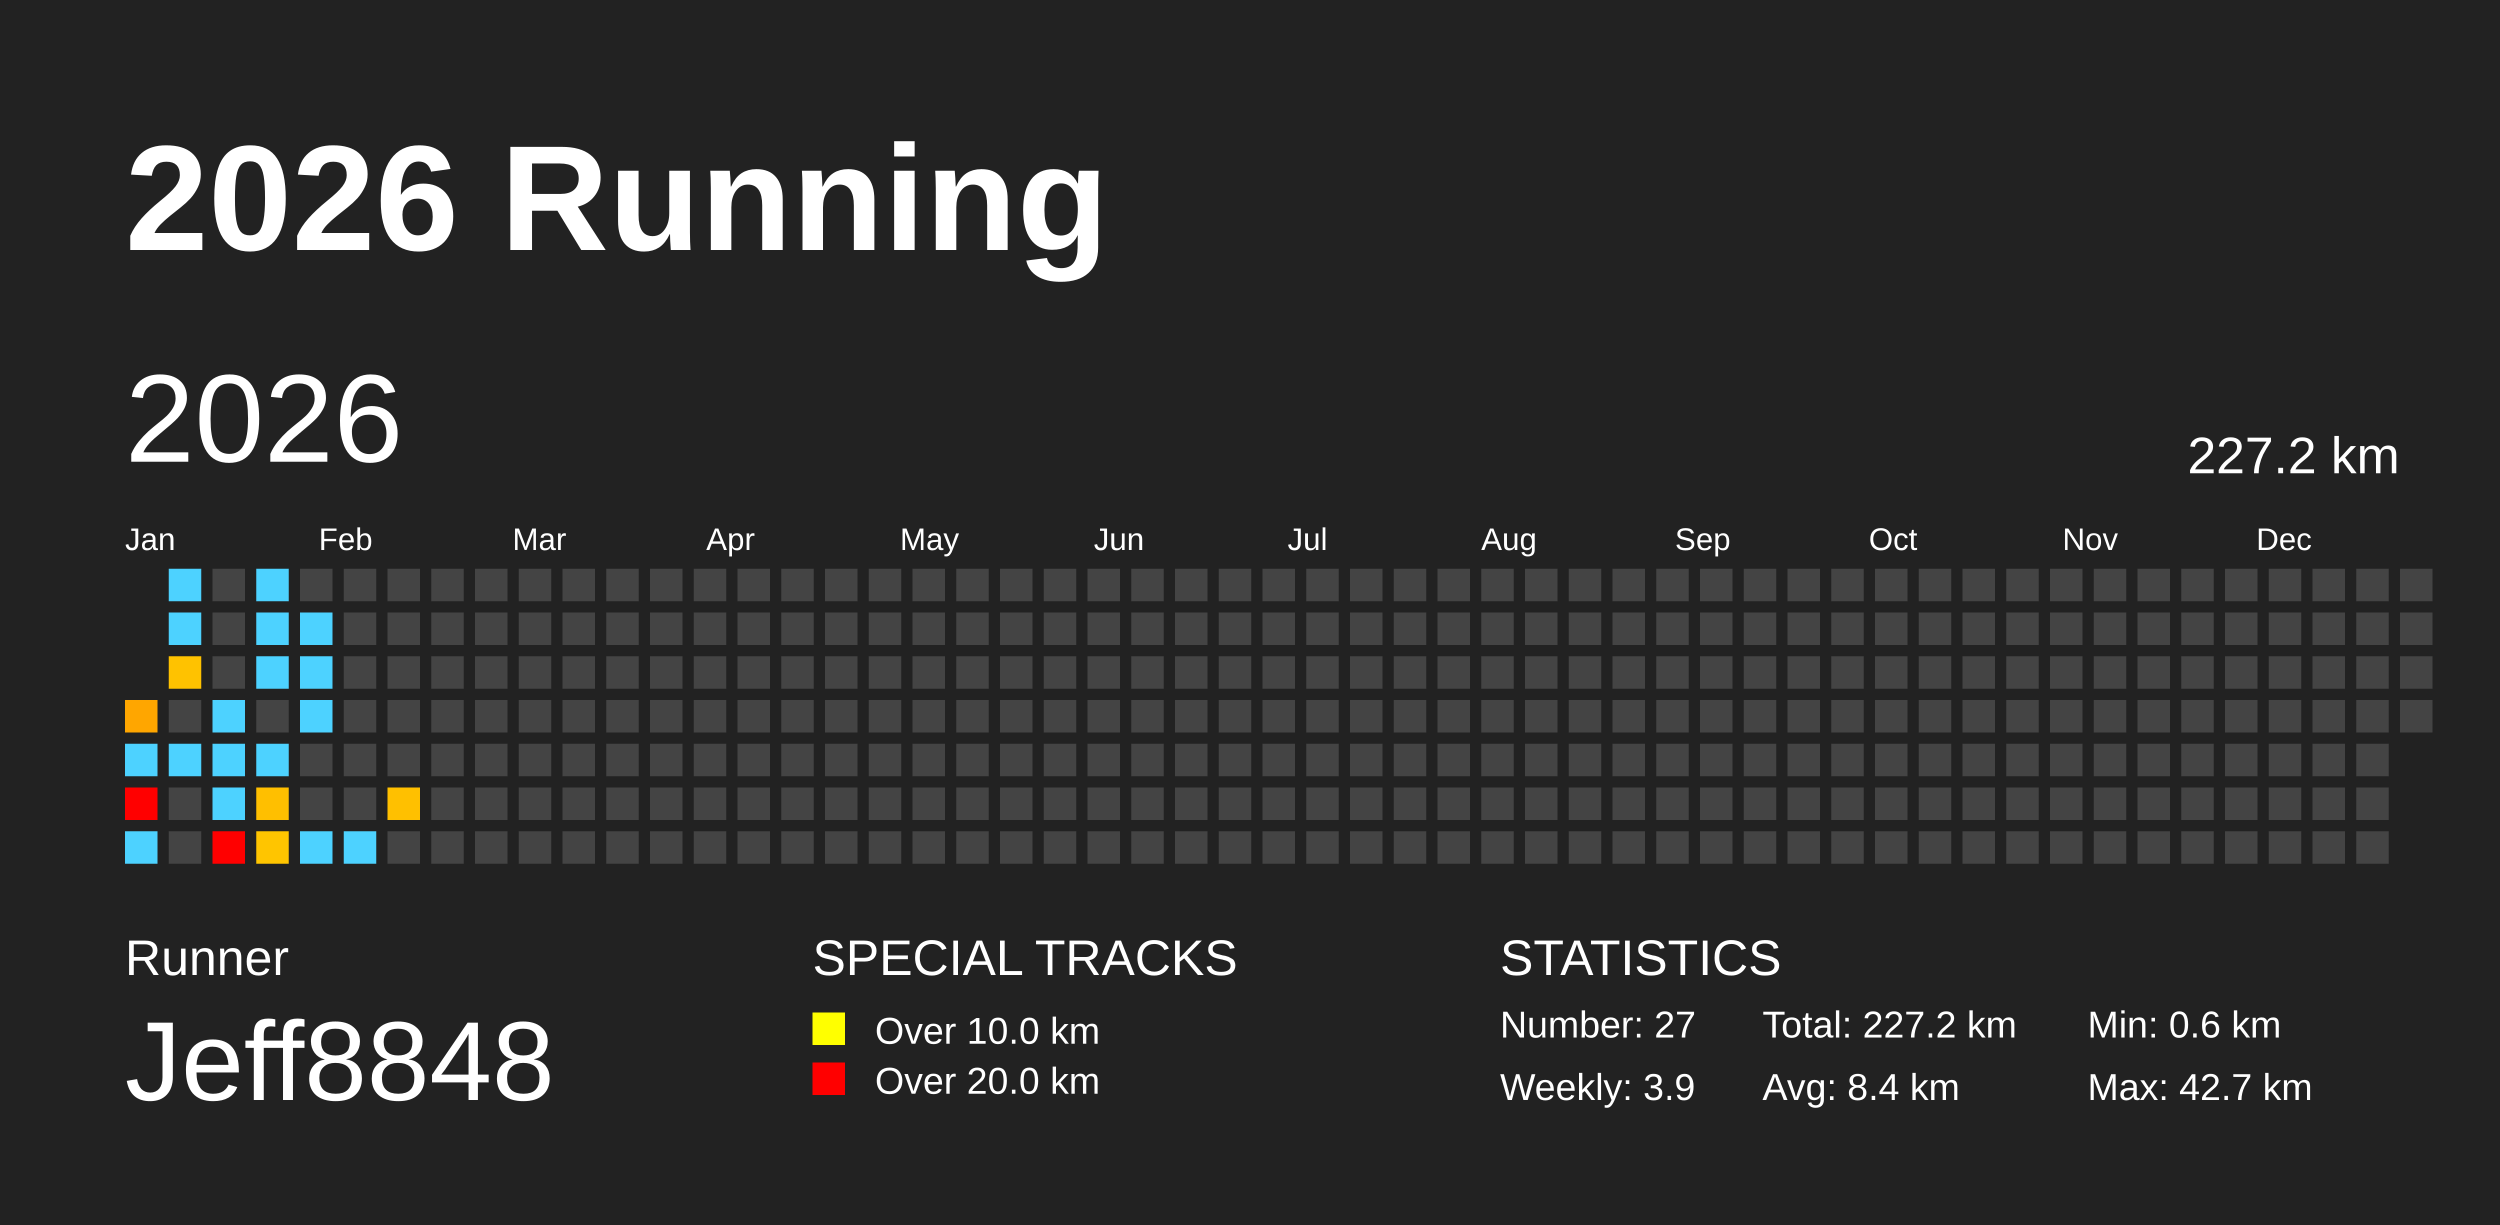
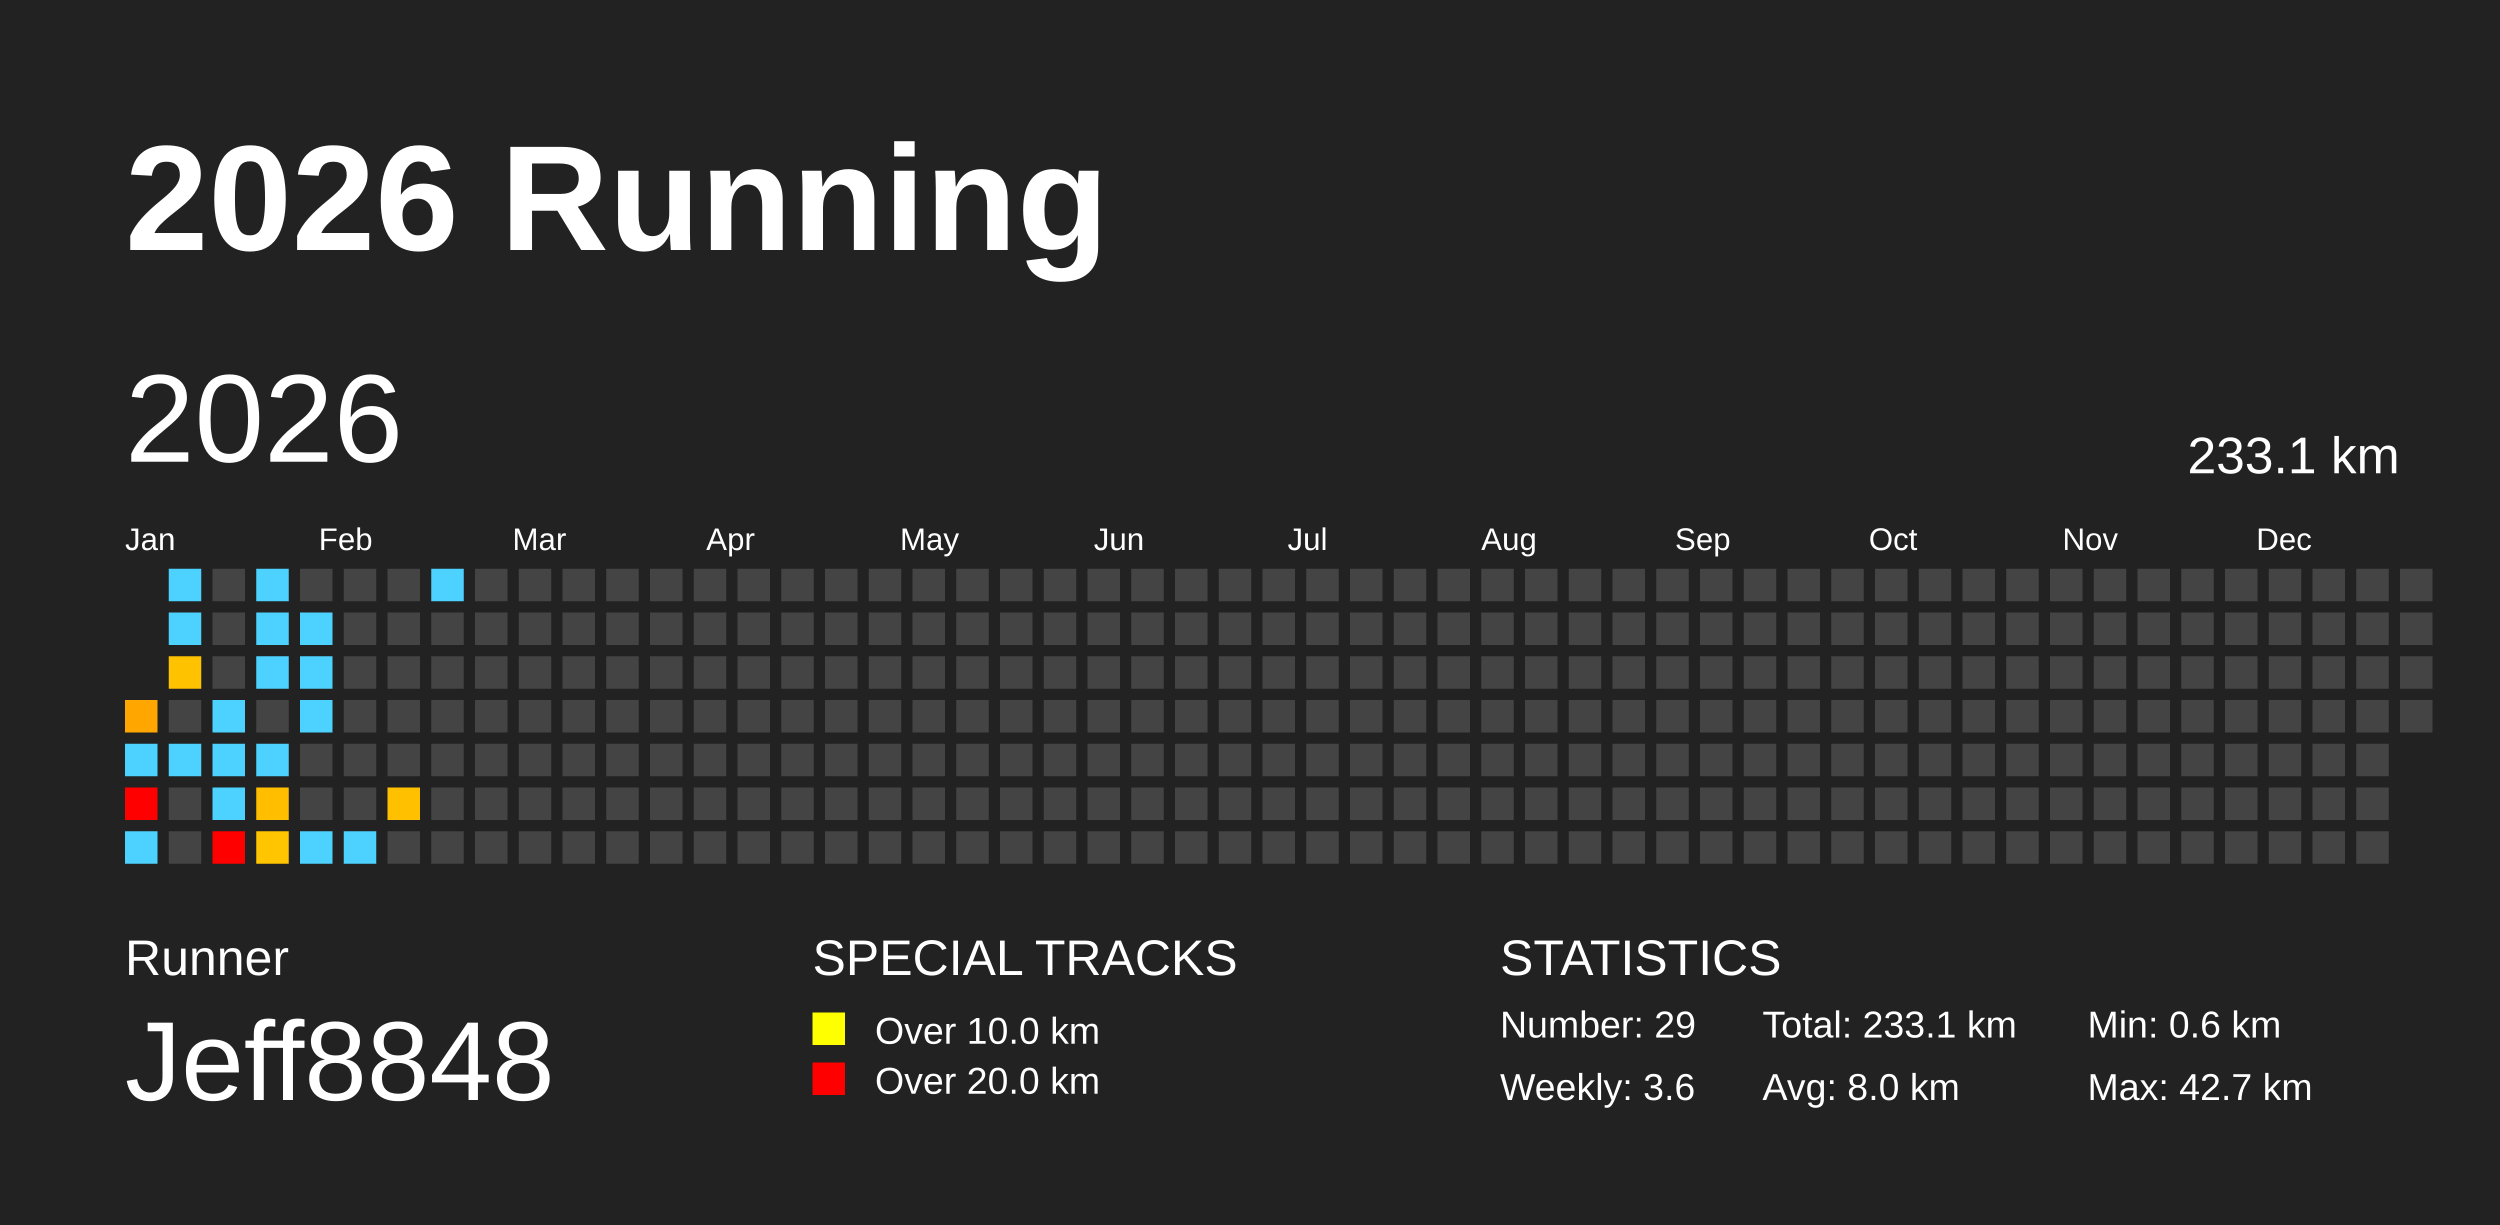
<svg xmlns="http://www.w3.org/2000/svg" baseProfile="full" height="98mm" version="1.1" viewBox="0,0,200,98" width="200mm">
  <defs />
  <rect fill="#222222" height="98" width="200" x="0" y="0" />
  <text fill="#FFFFFF" style="font-size:12px; font-family:Arial; font-weight:bold;" x="10" y="20">2026 Running</text>
  <text fill="#FFFFFF" style="font-size:4px; font-family:Arial" x="10" y="78">Runner</text>
  <text fill="#FFFFFF" style="font-size:9px; font-family:Arial" x="10" y="88">Jeff8848</text>
  <text fill="#FFFFFF" style="font-size:4px; font-family:Arial" x="65" y="78">SPECIAL TRACKS</text>
  <rect fill="yellow" height="2.6" width="2.6" x="65" y="81" />
  <text fill="#FFFFFF" style="font-size:3px; font-family:Arial" x="70" y="83.5">Over 10.0 km</text>
  <rect fill="red" height="2.6" width="2.6" x="65" y="85" />
  <text fill="#FFFFFF" style="font-size:3px; font-family:Arial" x="70" y="87.5">Over 20.0 km</text>
  <text fill="#FFFFFF" style="font-size:4px; font-family:Arial" x="120" y="78">STATISTICS</text>
-   <text fill="#FFFFFF" style="font-size:3px; font-family:Arial" x="120" y="83">Number: 27</text>
-   <text fill="#FFFFFF" style="font-size:3px; font-family:Arial" x="120" y="88">Weekly: 3.9</text>
-   <text fill="#FFFFFF" style="font-size:3px; font-family:Arial" x="141" y="83">Total: 227.2 km</text>
-   <text fill="#FFFFFF" style="font-size:3px; font-family:Arial" x="141" y="88">Avg: 8.4 km</text>
+   <text fill="#FFFFFF" style="font-size:3px; font-family:Arial" x="120" y="83">Number: 29</text>
+   <text fill="#FFFFFF" style="font-size:3px; font-family:Arial" x="120" y="88">Weekly: 3.6</text>
+   <text fill="#FFFFFF" style="font-size:3px; font-family:Arial" x="141" y="83">Total: 233.1 km</text>
+   <text fill="#FFFFFF" style="font-size:3px; font-family:Arial" x="141" y="88">Avg: 8.0 km</text>
  <text fill="#FFFFFF" style="font-size:3px; font-family:Arial" x="167" y="83">Min: 0.6 km</text>
  <text fill="#FFFFFF" style="font-size:3px; font-family:Arial" x="167" y="88">Max: 42.7 km</text>
  <text dominant-baseline="hanging" fill="#FFFFFF" style="font-size:10.0px; font-family:Arial;" x="10" y="30">2026</text>
-   <text dominant-baseline="hanging" fill="#FFFFFF" style="font-size:4.125px; font-family:Arial;" x="175" y="35">227.2 km</text>
+   <text dominant-baseline="hanging" fill="#FFFFFF" style="font-size:4.125px; font-family:Arial;" x="175" y="35">233.1 km</text>
  <text fill="#FFFFFF" style="font-size:2.5px; font-family:Arial" x="10.0" y="44">Jan</text>
  <text fill="#FFFFFF" style="font-size:2.5px; font-family:Arial" x="25.5" y="44">Feb</text>
  <text fill="#FFFFFF" style="font-size:2.5px; font-family:Arial" x="41.0" y="44">Mar</text>
  <text fill="#FFFFFF" style="font-size:2.5px; font-family:Arial" x="56.5" y="44">Apr</text>
  <text fill="#FFFFFF" style="font-size:2.5px; font-family:Arial" x="72.0" y="44">May</text>
  <text fill="#FFFFFF" style="font-size:2.5px; font-family:Arial" x="87.5" y="44">Jun</text>
  <text fill="#FFFFFF" style="font-size:2.5px; font-family:Arial" x="103.0" y="44">Jul</text>
  <text fill="#FFFFFF" style="font-size:2.5px; font-family:Arial" x="118.5" y="44">Aug</text>
  <text fill="#FFFFFF" style="font-size:2.5px; font-family:Arial" x="134.0" y="44">Sep</text>
  <text fill="#FFFFFF" style="font-size:2.5px; font-family:Arial" x="149.5" y="44">Oct</text>
  <text fill="#FFFFFF" style="font-size:2.5px; font-family:Arial" x="165.0" y="44">Nov</text>
  <text fill="#FFFFFF" style="font-size:2.5px; font-family:Arial" x="180.5" y="44">Dec</text>
  <rect fill="#ffa600" height="2.6" width="2.6" x="10.0" y="56.0" />
  <rect fill="#4dd2ff" height="2.6" width="2.6" x="10.0" y="59.5" />
  <rect fill="red" height="2.6" width="2.6" x="10.0" y="63.0" />
  <rect fill="#4dd2ff" height="2.6" width="2.6" x="10.0" y="66.5" />
  <rect fill="#4dd2ff" height="2.6" width="2.6" x="13.5" y="45.5" />
  <rect fill="#4dd2ff" height="2.6" width="2.6" x="13.5" y="49.0" />
  <rect fill="#ffc200" height="2.6" width="2.6" x="13.5" y="52.5" />
  <rect fill="#444444" height="2.6" width="2.6" x="13.5" y="56.0" />
  <rect fill="#4dd2ff" height="2.6" width="2.6" x="13.5" y="59.5" />
  <rect fill="#444444" height="2.6" width="2.6" x="13.5" y="63.0" />
  <rect fill="#444444" height="2.6" width="2.6" x="13.5" y="66.5" />
  <rect fill="#444444" height="2.6" width="2.6" x="17.0" y="45.5" />
  <rect fill="#444444" height="2.6" width="2.6" x="17.0" y="49.0" />
  <rect fill="#444444" height="2.6" width="2.6" x="17.0" y="52.5" />
  <rect fill="#4dd2ff" height="2.6" width="2.6" x="17.0" y="56.0" />
  <rect fill="#4dd2ff" height="2.6" width="2.6" x="17.0" y="59.5" />
  <rect fill="#4dd2ff" height="2.6" width="2.6" x="17.0" y="63.0" />
  <rect fill="red" height="2.6" width="2.6" x="17.0" y="66.5" />
  <rect fill="#4dd2ff" height="2.6" width="2.6" x="20.5" y="45.5" />
  <rect fill="#4dd2ff" height="2.6" width="2.6" x="20.5" y="49.0" />
  <rect fill="#4dd2ff" height="2.6" width="2.6" x="20.5" y="52.5" />
  <rect fill="#444444" height="2.6" width="2.6" x="20.5" y="56.0" />
  <rect fill="#4dd2ff" height="2.6" width="2.6" x="20.5" y="59.5" />
  <rect fill="#ffbf00" height="2.6" width="2.6" x="20.5" y="63.0" />
  <rect fill="#ffc500" height="2.6" width="2.6" x="20.5" y="66.5" />
  <rect fill="#444444" height="2.6" width="2.6" x="24.0" y="45.5" />
  <rect fill="#4dd2ff" height="2.6" width="2.6" x="24.0" y="49.0" />
  <rect fill="#4dd2ff" height="2.6" width="2.6" x="24.0" y="52.5" />
  <rect fill="#4dd2ff" height="2.6" width="2.6" x="24.0" y="56.0" />
  <rect fill="#444444" height="2.6" width="2.6" x="24.0" y="59.5" />
  <rect fill="#444444" height="2.6" width="2.6" x="24.0" y="63.0" />
  <rect fill="#4dd2ff" height="2.6" width="2.6" x="24.0" y="66.5" />
  <rect fill="#444444" height="2.6" width="2.6" x="27.5" y="45.5" />
  <rect fill="#444444" height="2.6" width="2.6" x="27.5" y="49.0" />
  <rect fill="#444444" height="2.6" width="2.6" x="27.5" y="52.5" />
  <rect fill="#444444" height="2.6" width="2.6" x="27.5" y="56.0" />
  <rect fill="#444444" height="2.6" width="2.6" x="27.5" y="59.5" />
  <rect fill="#444444" height="2.6" width="2.6" x="27.5" y="63.0" />
  <rect fill="#4dd2ff" height="2.6" width="2.6" x="27.5" y="66.5" />
  <rect fill="#444444" height="2.6" width="2.6" x="31.0" y="45.5" />
  <rect fill="#444444" height="2.6" width="2.6" x="31.0" y="49.0" />
  <rect fill="#444444" height="2.6" width="2.6" x="31.0" y="52.5" />
  <rect fill="#444444" height="2.6" width="2.6" x="31.0" y="56.0" />
  <rect fill="#444444" height="2.6" width="2.6" x="31.0" y="59.5" />
  <rect fill="#ffc000" height="2.6" width="2.6" x="31.0" y="63.0" />
  <rect fill="#444444" height="2.6" width="2.6" x="31.0" y="66.5" />
-   <rect fill="#444444" height="2.6" width="2.6" x="34.5" y="45.5" />
+   <rect fill="#4dd2ff" height="2.6" width="2.6" x="34.5" y="45.5" />
  <rect fill="#444444" height="2.6" width="2.6" x="34.5" y="49.0" />
  <rect fill="#444444" height="2.6" width="2.6" x="34.5" y="52.5" />
  <rect fill="#444444" height="2.6" width="2.6" x="34.5" y="56.0" />
  <rect fill="#444444" height="2.6" width="2.6" x="34.5" y="59.5" />
  <rect fill="#444444" height="2.6" width="2.6" x="34.5" y="63.0" />
  <rect fill="#444444" height="2.6" width="2.6" x="34.5" y="66.5" />
  <rect fill="#444444" height="2.6" width="2.6" x="38.0" y="45.5" />
  <rect fill="#444444" height="2.6" width="2.6" x="38.0" y="49.0" />
  <rect fill="#444444" height="2.6" width="2.6" x="38.0" y="52.5" />
  <rect fill="#444444" height="2.6" width="2.6" x="38.0" y="56.0" />
  <rect fill="#444444" height="2.6" width="2.6" x="38.0" y="59.5" />
  <rect fill="#444444" height="2.6" width="2.6" x="38.0" y="63.0" />
  <rect fill="#444444" height="2.6" width="2.6" x="38.0" y="66.5" />
  <rect fill="#444444" height="2.6" width="2.6" x="41.5" y="45.5" />
  <rect fill="#444444" height="2.6" width="2.6" x="41.5" y="49.0" />
  <rect fill="#444444" height="2.6" width="2.6" x="41.5" y="52.5" />
  <rect fill="#444444" height="2.6" width="2.6" x="41.5" y="56.0" />
  <rect fill="#444444" height="2.6" width="2.6" x="41.5" y="59.5" />
  <rect fill="#444444" height="2.6" width="2.6" x="41.5" y="63.0" />
  <rect fill="#444444" height="2.6" width="2.6" x="41.5" y="66.5" />
  <rect fill="#444444" height="2.6" width="2.6" x="45.0" y="45.5" />
  <rect fill="#444444" height="2.6" width="2.6" x="45.0" y="49.0" />
  <rect fill="#444444" height="2.6" width="2.6" x="45.0" y="52.5" />
  <rect fill="#444444" height="2.6" width="2.6" x="45.0" y="56.0" />
  <rect fill="#444444" height="2.6" width="2.6" x="45.0" y="59.5" />
  <rect fill="#444444" height="2.6" width="2.6" x="45.0" y="63.0" />
  <rect fill="#444444" height="2.6" width="2.6" x="45.0" y="66.5" />
  <rect fill="#444444" height="2.6" width="2.6" x="48.5" y="45.5" />
  <rect fill="#444444" height="2.6" width="2.6" x="48.5" y="49.0" />
  <rect fill="#444444" height="2.6" width="2.6" x="48.5" y="52.5" />
  <rect fill="#444444" height="2.6" width="2.6" x="48.5" y="56.0" />
  <rect fill="#444444" height="2.6" width="2.6" x="48.5" y="59.5" />
  <rect fill="#444444" height="2.6" width="2.6" x="48.5" y="63.0" />
  <rect fill="#444444" height="2.6" width="2.6" x="48.5" y="66.5" />
  <rect fill="#444444" height="2.6" width="2.6" x="52.0" y="45.5" />
  <rect fill="#444444" height="2.6" width="2.6" x="52.0" y="49.0" />
  <rect fill="#444444" height="2.6" width="2.6" x="52.0" y="52.5" />
  <rect fill="#444444" height="2.6" width="2.6" x="52.0" y="56.0" />
  <rect fill="#444444" height="2.6" width="2.6" x="52.0" y="59.5" />
  <rect fill="#444444" height="2.6" width="2.6" x="52.0" y="63.0" />
  <rect fill="#444444" height="2.6" width="2.6" x="52.0" y="66.5" />
  <rect fill="#444444" height="2.6" width="2.6" x="55.5" y="45.5" />
  <rect fill="#444444" height="2.6" width="2.6" x="55.5" y="49.0" />
  <rect fill="#444444" height="2.6" width="2.6" x="55.5" y="52.5" />
  <rect fill="#444444" height="2.6" width="2.6" x="55.5" y="56.0" />
  <rect fill="#444444" height="2.6" width="2.6" x="55.5" y="59.5" />
  <rect fill="#444444" height="2.6" width="2.6" x="55.5" y="63.0" />
  <rect fill="#444444" height="2.6" width="2.6" x="55.5" y="66.5" />
  <rect fill="#444444" height="2.6" width="2.6" x="59.0" y="45.5" />
  <rect fill="#444444" height="2.6" width="2.6" x="59.0" y="49.0" />
  <rect fill="#444444" height="2.6" width="2.6" x="59.0" y="52.5" />
  <rect fill="#444444" height="2.6" width="2.6" x="59.0" y="56.0" />
  <rect fill="#444444" height="2.6" width="2.6" x="59.0" y="59.5" />
  <rect fill="#444444" height="2.6" width="2.6" x="59.0" y="63.0" />
  <rect fill="#444444" height="2.6" width="2.6" x="59.0" y="66.5" />
  <rect fill="#444444" height="2.6" width="2.6" x="62.5" y="45.5" />
  <rect fill="#444444" height="2.6" width="2.6" x="62.5" y="49.0" />
  <rect fill="#444444" height="2.6" width="2.6" x="62.5" y="52.5" />
  <rect fill="#444444" height="2.6" width="2.6" x="62.5" y="56.0" />
  <rect fill="#444444" height="2.6" width="2.6" x="62.5" y="59.5" />
  <rect fill="#444444" height="2.6" width="2.6" x="62.5" y="63.0" />
  <rect fill="#444444" height="2.6" width="2.6" x="62.5" y="66.5" />
  <rect fill="#444444" height="2.6" width="2.6" x="66.0" y="45.5" />
  <rect fill="#444444" height="2.6" width="2.6" x="66.0" y="49.0" />
  <rect fill="#444444" height="2.6" width="2.6" x="66.0" y="52.5" />
  <rect fill="#444444" height="2.6" width="2.6" x="66.0" y="56.0" />
  <rect fill="#444444" height="2.6" width="2.6" x="66.0" y="59.5" />
  <rect fill="#444444" height="2.6" width="2.6" x="66.0" y="63.0" />
  <rect fill="#444444" height="2.6" width="2.6" x="66.0" y="66.5" />
  <rect fill="#444444" height="2.6" width="2.6" x="69.5" y="45.5" />
  <rect fill="#444444" height="2.6" width="2.6" x="69.5" y="49.0" />
  <rect fill="#444444" height="2.6" width="2.6" x="69.5" y="52.5" />
  <rect fill="#444444" height="2.6" width="2.6" x="69.5" y="56.0" />
  <rect fill="#444444" height="2.6" width="2.6" x="69.5" y="59.5" />
  <rect fill="#444444" height="2.6" width="2.6" x="69.5" y="63.0" />
  <rect fill="#444444" height="2.6" width="2.6" x="69.5" y="66.5" />
  <rect fill="#444444" height="2.6" width="2.6" x="73.0" y="45.5" />
  <rect fill="#444444" height="2.6" width="2.6" x="73.0" y="49.0" />
  <rect fill="#444444" height="2.6" width="2.6" x="73.0" y="52.5" />
  <rect fill="#444444" height="2.6" width="2.6" x="73.0" y="56.0" />
  <rect fill="#444444" height="2.6" width="2.6" x="73.0" y="59.5" />
  <rect fill="#444444" height="2.6" width="2.6" x="73.0" y="63.0" />
  <rect fill="#444444" height="2.6" width="2.6" x="73.0" y="66.5" />
  <rect fill="#444444" height="2.6" width="2.6" x="76.5" y="45.5" />
  <rect fill="#444444" height="2.6" width="2.6" x="76.5" y="49.0" />
  <rect fill="#444444" height="2.6" width="2.6" x="76.5" y="52.5" />
  <rect fill="#444444" height="2.6" width="2.6" x="76.5" y="56.0" />
  <rect fill="#444444" height="2.6" width="2.6" x="76.5" y="59.5" />
  <rect fill="#444444" height="2.6" width="2.6" x="76.5" y="63.0" />
  <rect fill="#444444" height="2.6" width="2.6" x="76.5" y="66.5" />
  <rect fill="#444444" height="2.6" width="2.6" x="80.0" y="45.5" />
  <rect fill="#444444" height="2.6" width="2.6" x="80.0" y="49.0" />
  <rect fill="#444444" height="2.6" width="2.6" x="80.0" y="52.5" />
  <rect fill="#444444" height="2.6" width="2.6" x="80.0" y="56.0" />
  <rect fill="#444444" height="2.6" width="2.6" x="80.0" y="59.5" />
  <rect fill="#444444" height="2.6" width="2.6" x="80.0" y="63.0" />
  <rect fill="#444444" height="2.6" width="2.6" x="80.0" y="66.5" />
  <rect fill="#444444" height="2.6" width="2.6" x="83.5" y="45.5" />
  <rect fill="#444444" height="2.6" width="2.6" x="83.5" y="49.0" />
  <rect fill="#444444" height="2.6" width="2.6" x="83.5" y="52.5" />
  <rect fill="#444444" height="2.6" width="2.6" x="83.5" y="56.0" />
  <rect fill="#444444" height="2.6" width="2.6" x="83.5" y="59.5" />
  <rect fill="#444444" height="2.6" width="2.6" x="83.5" y="63.0" />
  <rect fill="#444444" height="2.6" width="2.6" x="83.5" y="66.5" />
  <rect fill="#444444" height="2.6" width="2.6" x="87.0" y="45.5" />
  <rect fill="#444444" height="2.6" width="2.6" x="87.0" y="49.0" />
  <rect fill="#444444" height="2.6" width="2.6" x="87.0" y="52.5" />
  <rect fill="#444444" height="2.6" width="2.6" x="87.0" y="56.0" />
  <rect fill="#444444" height="2.6" width="2.6" x="87.0" y="59.5" />
  <rect fill="#444444" height="2.6" width="2.6" x="87.0" y="63.0" />
  <rect fill="#444444" height="2.6" width="2.6" x="87.0" y="66.5" />
  <rect fill="#444444" height="2.6" width="2.6" x="90.5" y="45.5" />
  <rect fill="#444444" height="2.6" width="2.6" x="90.5" y="49.0" />
  <rect fill="#444444" height="2.6" width="2.6" x="90.5" y="52.5" />
  <rect fill="#444444" height="2.6" width="2.6" x="90.5" y="56.0" />
  <rect fill="#444444" height="2.6" width="2.6" x="90.5" y="59.5" />
  <rect fill="#444444" height="2.6" width="2.6" x="90.5" y="63.0" />
  <rect fill="#444444" height="2.6" width="2.6" x="90.5" y="66.5" />
  <rect fill="#444444" height="2.6" width="2.6" x="94.0" y="45.5" />
  <rect fill="#444444" height="2.6" width="2.6" x="94.0" y="49.0" />
  <rect fill="#444444" height="2.6" width="2.6" x="94.0" y="52.5" />
  <rect fill="#444444" height="2.6" width="2.6" x="94.0" y="56.0" />
  <rect fill="#444444" height="2.6" width="2.6" x="94.0" y="59.5" />
  <rect fill="#444444" height="2.6" width="2.6" x="94.0" y="63.0" />
  <rect fill="#444444" height="2.6" width="2.6" x="94.0" y="66.5" />
  <rect fill="#444444" height="2.6" width="2.6" x="97.5" y="45.5" />
  <rect fill="#444444" height="2.6" width="2.6" x="97.5" y="49.0" />
  <rect fill="#444444" height="2.6" width="2.6" x="97.5" y="52.5" />
  <rect fill="#444444" height="2.6" width="2.6" x="97.5" y="56.0" />
  <rect fill="#444444" height="2.6" width="2.6" x="97.5" y="59.5" />
  <rect fill="#444444" height="2.6" width="2.6" x="97.5" y="63.0" />
  <rect fill="#444444" height="2.6" width="2.6" x="97.5" y="66.5" />
  <rect fill="#444444" height="2.6" width="2.6" x="101.0" y="45.5" />
  <rect fill="#444444" height="2.6" width="2.6" x="101.0" y="49.0" />
  <rect fill="#444444" height="2.6" width="2.6" x="101.0" y="52.5" />
  <rect fill="#444444" height="2.6" width="2.6" x="101.0" y="56.0" />
  <rect fill="#444444" height="2.6" width="2.6" x="101.0" y="59.5" />
  <rect fill="#444444" height="2.6" width="2.6" x="101.0" y="63.0" />
  <rect fill="#444444" height="2.6" width="2.6" x="101.0" y="66.5" />
  <rect fill="#444444" height="2.6" width="2.6" x="104.5" y="45.5" />
  <rect fill="#444444" height="2.6" width="2.6" x="104.5" y="49.0" />
  <rect fill="#444444" height="2.6" width="2.6" x="104.5" y="52.5" />
  <rect fill="#444444" height="2.6" width="2.6" x="104.5" y="56.0" />
  <rect fill="#444444" height="2.6" width="2.6" x="104.5" y="59.5" />
  <rect fill="#444444" height="2.6" width="2.6" x="104.5" y="63.0" />
  <rect fill="#444444" height="2.6" width="2.6" x="104.5" y="66.5" />
  <rect fill="#444444" height="2.6" width="2.6" x="108.0" y="45.5" />
  <rect fill="#444444" height="2.6" width="2.6" x="108.0" y="49.0" />
  <rect fill="#444444" height="2.6" width="2.6" x="108.0" y="52.5" />
  <rect fill="#444444" height="2.6" width="2.6" x="108.0" y="56.0" />
  <rect fill="#444444" height="2.6" width="2.6" x="108.0" y="59.5" />
  <rect fill="#444444" height="2.6" width="2.6" x="108.0" y="63.0" />
  <rect fill="#444444" height="2.6" width="2.6" x="108.0" y="66.5" />
  <rect fill="#444444" height="2.6" width="2.6" x="111.5" y="45.5" />
  <rect fill="#444444" height="2.6" width="2.6" x="111.5" y="49.0" />
  <rect fill="#444444" height="2.6" width="2.6" x="111.5" y="52.5" />
  <rect fill="#444444" height="2.6" width="2.6" x="111.5" y="56.0" />
  <rect fill="#444444" height="2.6" width="2.6" x="111.5" y="59.5" />
  <rect fill="#444444" height="2.6" width="2.6" x="111.5" y="63.0" />
  <rect fill="#444444" height="2.6" width="2.6" x="111.5" y="66.5" />
  <rect fill="#444444" height="2.6" width="2.6" x="115.0" y="45.5" />
  <rect fill="#444444" height="2.6" width="2.6" x="115.0" y="49.0" />
  <rect fill="#444444" height="2.6" width="2.6" x="115.0" y="52.5" />
  <rect fill="#444444" height="2.6" width="2.6" x="115.0" y="56.0" />
  <rect fill="#444444" height="2.6" width="2.6" x="115.0" y="59.5" />
  <rect fill="#444444" height="2.6" width="2.6" x="115.0" y="63.0" />
  <rect fill="#444444" height="2.6" width="2.6" x="115.0" y="66.5" />
  <rect fill="#444444" height="2.6" width="2.6" x="118.5" y="45.5" />
  <rect fill="#444444" height="2.6" width="2.6" x="118.5" y="49.0" />
  <rect fill="#444444" height="2.6" width="2.6" x="118.5" y="52.5" />
  <rect fill="#444444" height="2.6" width="2.6" x="118.5" y="56.0" />
  <rect fill="#444444" height="2.6" width="2.6" x="118.5" y="59.5" />
  <rect fill="#444444" height="2.6" width="2.6" x="118.5" y="63.0" />
  <rect fill="#444444" height="2.6" width="2.6" x="118.5" y="66.5" />
  <rect fill="#444444" height="2.6" width="2.6" x="122.0" y="45.5" />
  <rect fill="#444444" height="2.6" width="2.6" x="122.0" y="49.0" />
  <rect fill="#444444" height="2.6" width="2.6" x="122.0" y="52.5" />
  <rect fill="#444444" height="2.6" width="2.6" x="122.0" y="56.0" />
  <rect fill="#444444" height="2.6" width="2.6" x="122.0" y="59.5" />
  <rect fill="#444444" height="2.6" width="2.6" x="122.0" y="63.0" />
  <rect fill="#444444" height="2.6" width="2.6" x="122.0" y="66.5" />
  <rect fill="#444444" height="2.6" width="2.6" x="125.5" y="45.5" />
  <rect fill="#444444" height="2.6" width="2.6" x="125.5" y="49.0" />
  <rect fill="#444444" height="2.6" width="2.6" x="125.5" y="52.5" />
  <rect fill="#444444" height="2.6" width="2.6" x="125.5" y="56.0" />
  <rect fill="#444444" height="2.6" width="2.6" x="125.5" y="59.5" />
  <rect fill="#444444" height="2.6" width="2.6" x="125.5" y="63.0" />
  <rect fill="#444444" height="2.6" width="2.6" x="125.5" y="66.5" />
  <rect fill="#444444" height="2.6" width="2.6" x="129.0" y="45.5" />
  <rect fill="#444444" height="2.6" width="2.6" x="129.0" y="49.0" />
  <rect fill="#444444" height="2.6" width="2.6" x="129.0" y="52.5" />
  <rect fill="#444444" height="2.6" width="2.6" x="129.0" y="56.0" />
  <rect fill="#444444" height="2.6" width="2.6" x="129.0" y="59.5" />
  <rect fill="#444444" height="2.6" width="2.6" x="129.0" y="63.0" />
  <rect fill="#444444" height="2.6" width="2.6" x="129.0" y="66.5" />
  <rect fill="#444444" height="2.6" width="2.6" x="132.5" y="45.5" />
  <rect fill="#444444" height="2.6" width="2.6" x="132.5" y="49.0" />
  <rect fill="#444444" height="2.6" width="2.6" x="132.5" y="52.5" />
  <rect fill="#444444" height="2.6" width="2.6" x="132.5" y="56.0" />
  <rect fill="#444444" height="2.6" width="2.6" x="132.5" y="59.5" />
  <rect fill="#444444" height="2.6" width="2.6" x="132.5" y="63.0" />
  <rect fill="#444444" height="2.6" width="2.6" x="132.5" y="66.5" />
  <rect fill="#444444" height="2.6" width="2.6" x="136.0" y="45.5" />
  <rect fill="#444444" height="2.6" width="2.6" x="136.0" y="49.0" />
  <rect fill="#444444" height="2.6" width="2.6" x="136.0" y="52.5" />
  <rect fill="#444444" height="2.6" width="2.6" x="136.0" y="56.0" />
  <rect fill="#444444" height="2.6" width="2.6" x="136.0" y="59.5" />
  <rect fill="#444444" height="2.6" width="2.6" x="136.0" y="63.0" />
  <rect fill="#444444" height="2.6" width="2.6" x="136.0" y="66.5" />
  <rect fill="#444444" height="2.6" width="2.6" x="139.5" y="45.5" />
  <rect fill="#444444" height="2.6" width="2.6" x="139.5" y="49.0" />
  <rect fill="#444444" height="2.6" width="2.6" x="139.5" y="52.5" />
  <rect fill="#444444" height="2.6" width="2.6" x="139.5" y="56.0" />
  <rect fill="#444444" height="2.6" width="2.6" x="139.5" y="59.5" />
  <rect fill="#444444" height="2.6" width="2.6" x="139.5" y="63.0" />
  <rect fill="#444444" height="2.6" width="2.6" x="139.5" y="66.5" />
  <rect fill="#444444" height="2.6" width="2.6" x="143.0" y="45.5" />
  <rect fill="#444444" height="2.6" width="2.6" x="143.0" y="49.0" />
  <rect fill="#444444" height="2.6" width="2.6" x="143.0" y="52.5" />
  <rect fill="#444444" height="2.6" width="2.6" x="143.0" y="56.0" />
  <rect fill="#444444" height="2.6" width="2.6" x="143.0" y="59.5" />
  <rect fill="#444444" height="2.6" width="2.6" x="143.0" y="63.0" />
  <rect fill="#444444" height="2.6" width="2.6" x="143.0" y="66.5" />
  <rect fill="#444444" height="2.6" width="2.6" x="146.5" y="45.5" />
  <rect fill="#444444" height="2.6" width="2.6" x="146.5" y="49.0" />
  <rect fill="#444444" height="2.6" width="2.6" x="146.5" y="52.5" />
  <rect fill="#444444" height="2.6" width="2.6" x="146.5" y="56.0" />
  <rect fill="#444444" height="2.6" width="2.6" x="146.5" y="59.5" />
  <rect fill="#444444" height="2.6" width="2.6" x="146.5" y="63.0" />
  <rect fill="#444444" height="2.6" width="2.6" x="146.5" y="66.5" />
  <rect fill="#444444" height="2.6" width="2.6" x="150.0" y="45.5" />
  <rect fill="#444444" height="2.6" width="2.6" x="150.0" y="49.0" />
  <rect fill="#444444" height="2.6" width="2.6" x="150.0" y="52.5" />
  <rect fill="#444444" height="2.6" width="2.6" x="150.0" y="56.0" />
  <rect fill="#444444" height="2.6" width="2.6" x="150.0" y="59.5" />
  <rect fill="#444444" height="2.6" width="2.6" x="150.0" y="63.0" />
  <rect fill="#444444" height="2.6" width="2.6" x="150.0" y="66.5" />
  <rect fill="#444444" height="2.6" width="2.6" x="153.5" y="45.5" />
  <rect fill="#444444" height="2.6" width="2.6" x="153.5" y="49.0" />
  <rect fill="#444444" height="2.6" width="2.6" x="153.5" y="52.5" />
  <rect fill="#444444" height="2.6" width="2.6" x="153.5" y="56.0" />
  <rect fill="#444444" height="2.6" width="2.6" x="153.5" y="59.5" />
  <rect fill="#444444" height="2.6" width="2.6" x="153.5" y="63.0" />
  <rect fill="#444444" height="2.6" width="2.6" x="153.5" y="66.5" />
  <rect fill="#444444" height="2.6" width="2.6" x="157.0" y="45.5" />
  <rect fill="#444444" height="2.6" width="2.6" x="157.0" y="49.0" />
  <rect fill="#444444" height="2.6" width="2.6" x="157.0" y="52.5" />
  <rect fill="#444444" height="2.6" width="2.6" x="157.0" y="56.0" />
  <rect fill="#444444" height="2.6" width="2.6" x="157.0" y="59.5" />
  <rect fill="#444444" height="2.6" width="2.6" x="157.0" y="63.0" />
  <rect fill="#444444" height="2.6" width="2.6" x="157.0" y="66.5" />
  <rect fill="#444444" height="2.6" width="2.6" x="160.5" y="45.5" />
  <rect fill="#444444" height="2.6" width="2.6" x="160.5" y="49.0" />
  <rect fill="#444444" height="2.6" width="2.6" x="160.5" y="52.5" />
  <rect fill="#444444" height="2.6" width="2.6" x="160.5" y="56.0" />
  <rect fill="#444444" height="2.6" width="2.6" x="160.5" y="59.5" />
  <rect fill="#444444" height="2.6" width="2.6" x="160.5" y="63.0" />
  <rect fill="#444444" height="2.6" width="2.6" x="160.5" y="66.5" />
  <rect fill="#444444" height="2.6" width="2.6" x="164.0" y="45.5" />
  <rect fill="#444444" height="2.6" width="2.6" x="164.0" y="49.0" />
  <rect fill="#444444" height="2.6" width="2.6" x="164.0" y="52.5" />
  <rect fill="#444444" height="2.6" width="2.6" x="164.0" y="56.0" />
  <rect fill="#444444" height="2.6" width="2.6" x="164.0" y="59.5" />
  <rect fill="#444444" height="2.6" width="2.6" x="164.0" y="63.0" />
  <rect fill="#444444" height="2.6" width="2.6" x="164.0" y="66.5" />
  <rect fill="#444444" height="2.6" width="2.6" x="167.5" y="45.5" />
  <rect fill="#444444" height="2.6" width="2.6" x="167.5" y="49.0" />
  <rect fill="#444444" height="2.6" width="2.6" x="167.5" y="52.5" />
  <rect fill="#444444" height="2.6" width="2.6" x="167.5" y="56.0" />
  <rect fill="#444444" height="2.6" width="2.6" x="167.5" y="59.5" />
  <rect fill="#444444" height="2.6" width="2.6" x="167.5" y="63.0" />
  <rect fill="#444444" height="2.6" width="2.6" x="167.5" y="66.5" />
  <rect fill="#444444" height="2.6" width="2.6" x="171.0" y="45.5" />
  <rect fill="#444444" height="2.6" width="2.6" x="171.0" y="49.0" />
  <rect fill="#444444" height="2.6" width="2.6" x="171.0" y="52.5" />
  <rect fill="#444444" height="2.6" width="2.6" x="171.0" y="56.0" />
  <rect fill="#444444" height="2.6" width="2.6" x="171.0" y="59.5" />
  <rect fill="#444444" height="2.6" width="2.6" x="171.0" y="63.0" />
  <rect fill="#444444" height="2.6" width="2.6" x="171.0" y="66.5" />
  <rect fill="#444444" height="2.6" width="2.6" x="174.5" y="45.5" />
  <rect fill="#444444" height="2.6" width="2.6" x="174.5" y="49.0" />
  <rect fill="#444444" height="2.6" width="2.6" x="174.5" y="52.5" />
  <rect fill="#444444" height="2.6" width="2.6" x="174.5" y="56.0" />
  <rect fill="#444444" height="2.6" width="2.6" x="174.5" y="59.5" />
  <rect fill="#444444" height="2.6" width="2.6" x="174.5" y="63.0" />
  <rect fill="#444444" height="2.6" width="2.6" x="174.5" y="66.5" />
  <rect fill="#444444" height="2.6" width="2.6" x="178.0" y="45.5" />
  <rect fill="#444444" height="2.6" width="2.6" x="178.0" y="49.0" />
  <rect fill="#444444" height="2.6" width="2.6" x="178.0" y="52.5" />
  <rect fill="#444444" height="2.6" width="2.6" x="178.0" y="56.0" />
  <rect fill="#444444" height="2.6" width="2.6" x="178.0" y="59.5" />
  <rect fill="#444444" height="2.6" width="2.6" x="178.0" y="63.0" />
  <rect fill="#444444" height="2.6" width="2.6" x="178.0" y="66.5" />
  <rect fill="#444444" height="2.6" width="2.6" x="181.5" y="45.5" />
  <rect fill="#444444" height="2.6" width="2.6" x="181.5" y="49.0" />
  <rect fill="#444444" height="2.6" width="2.6" x="181.5" y="52.5" />
  <rect fill="#444444" height="2.6" width="2.6" x="181.5" y="56.0" />
  <rect fill="#444444" height="2.6" width="2.6" x="181.5" y="59.5" />
  <rect fill="#444444" height="2.6" width="2.6" x="181.5" y="63.0" />
  <rect fill="#444444" height="2.6" width="2.6" x="181.5" y="66.5" />
  <rect fill="#444444" height="2.6" width="2.6" x="185.0" y="45.5" />
  <rect fill="#444444" height="2.6" width="2.6" x="185.0" y="49.0" />
  <rect fill="#444444" height="2.6" width="2.6" x="185.0" y="52.5" />
  <rect fill="#444444" height="2.6" width="2.6" x="185.0" y="56.0" />
  <rect fill="#444444" height="2.6" width="2.6" x="185.0" y="59.5" />
  <rect fill="#444444" height="2.6" width="2.6" x="185.0" y="63.0" />
  <rect fill="#444444" height="2.6" width="2.6" x="185.0" y="66.5" />
  <rect fill="#444444" height="2.6" width="2.6" x="188.5" y="45.5" />
  <rect fill="#444444" height="2.6" width="2.6" x="188.5" y="49.0" />
  <rect fill="#444444" height="2.6" width="2.6" x="188.5" y="52.5" />
  <rect fill="#444444" height="2.6" width="2.6" x="188.5" y="56.0" />
  <rect fill="#444444" height="2.6" width="2.6" x="188.5" y="59.5" />
  <rect fill="#444444" height="2.6" width="2.6" x="188.5" y="63.0" />
  <rect fill="#444444" height="2.6" width="2.6" x="188.5" y="66.5" />
  <rect fill="#444444" height="2.6" width="2.6" x="192.0" y="45.5" />
  <rect fill="#444444" height="2.6" width="2.6" x="192.0" y="49.0" />
  <rect fill="#444444" height="2.6" width="2.6" x="192.0" y="52.5" />
  <rect fill="#444444" height="2.6" width="2.6" x="192.0" y="56.0" />
</svg>
